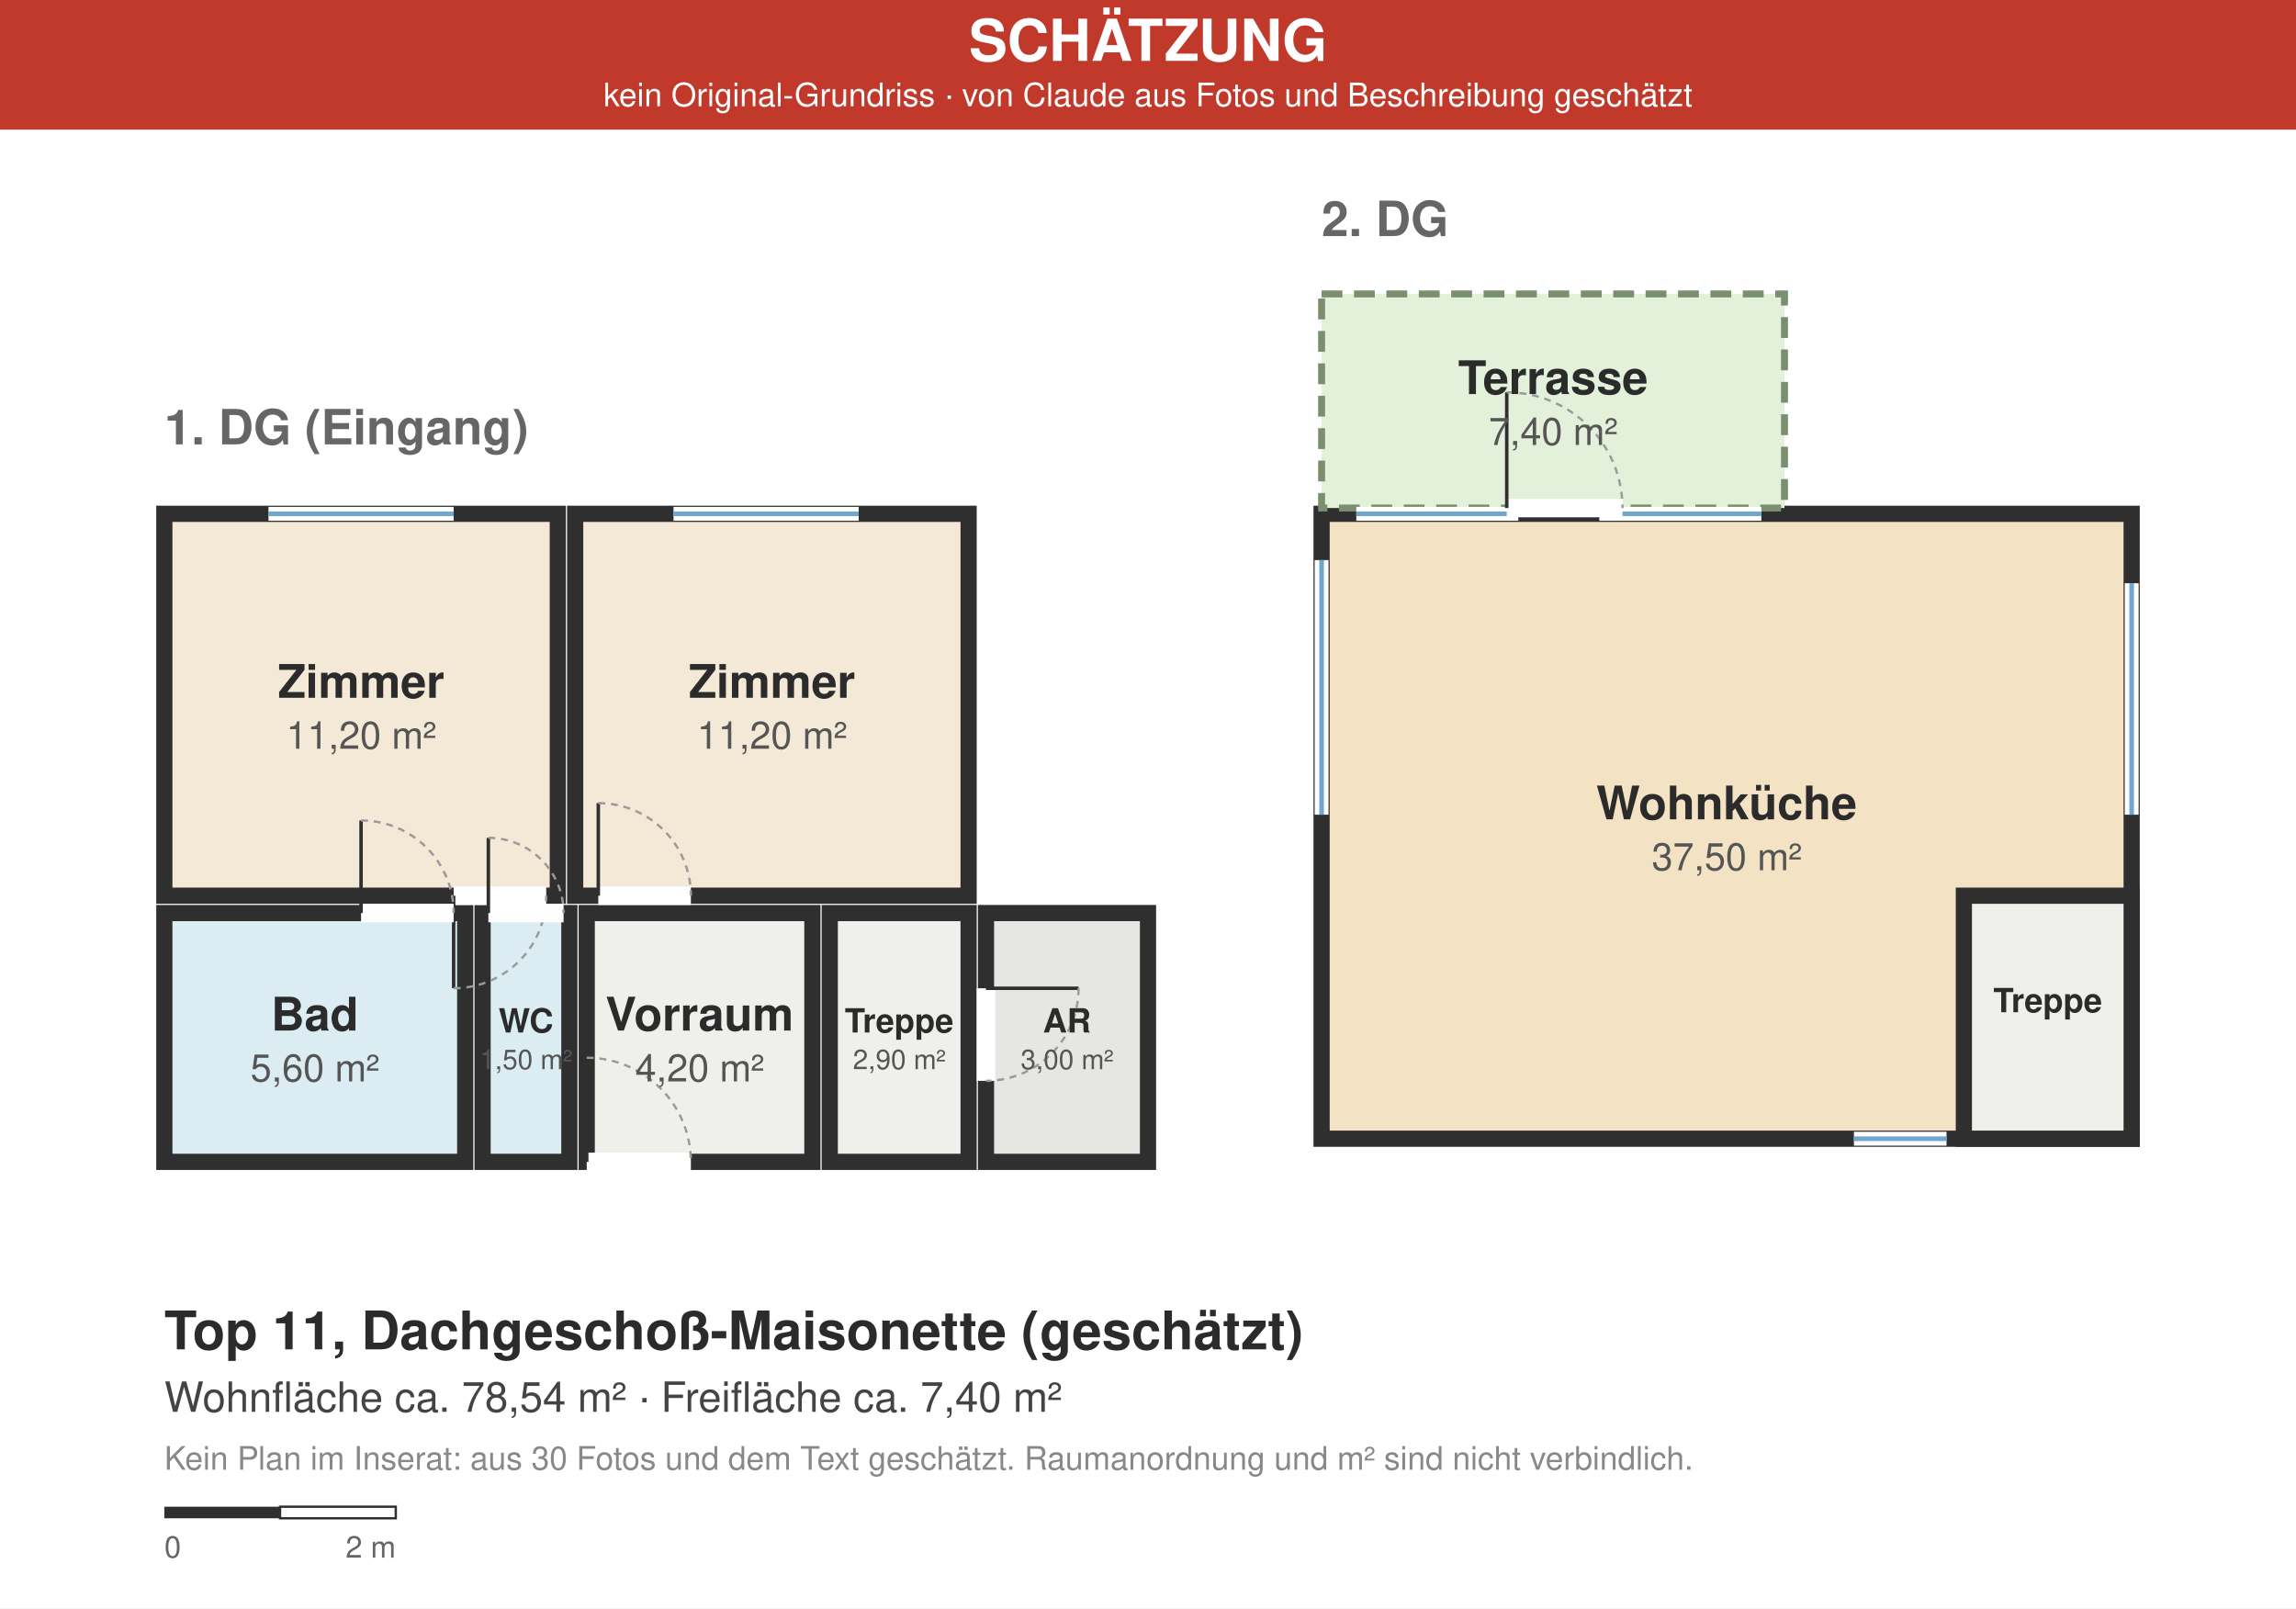
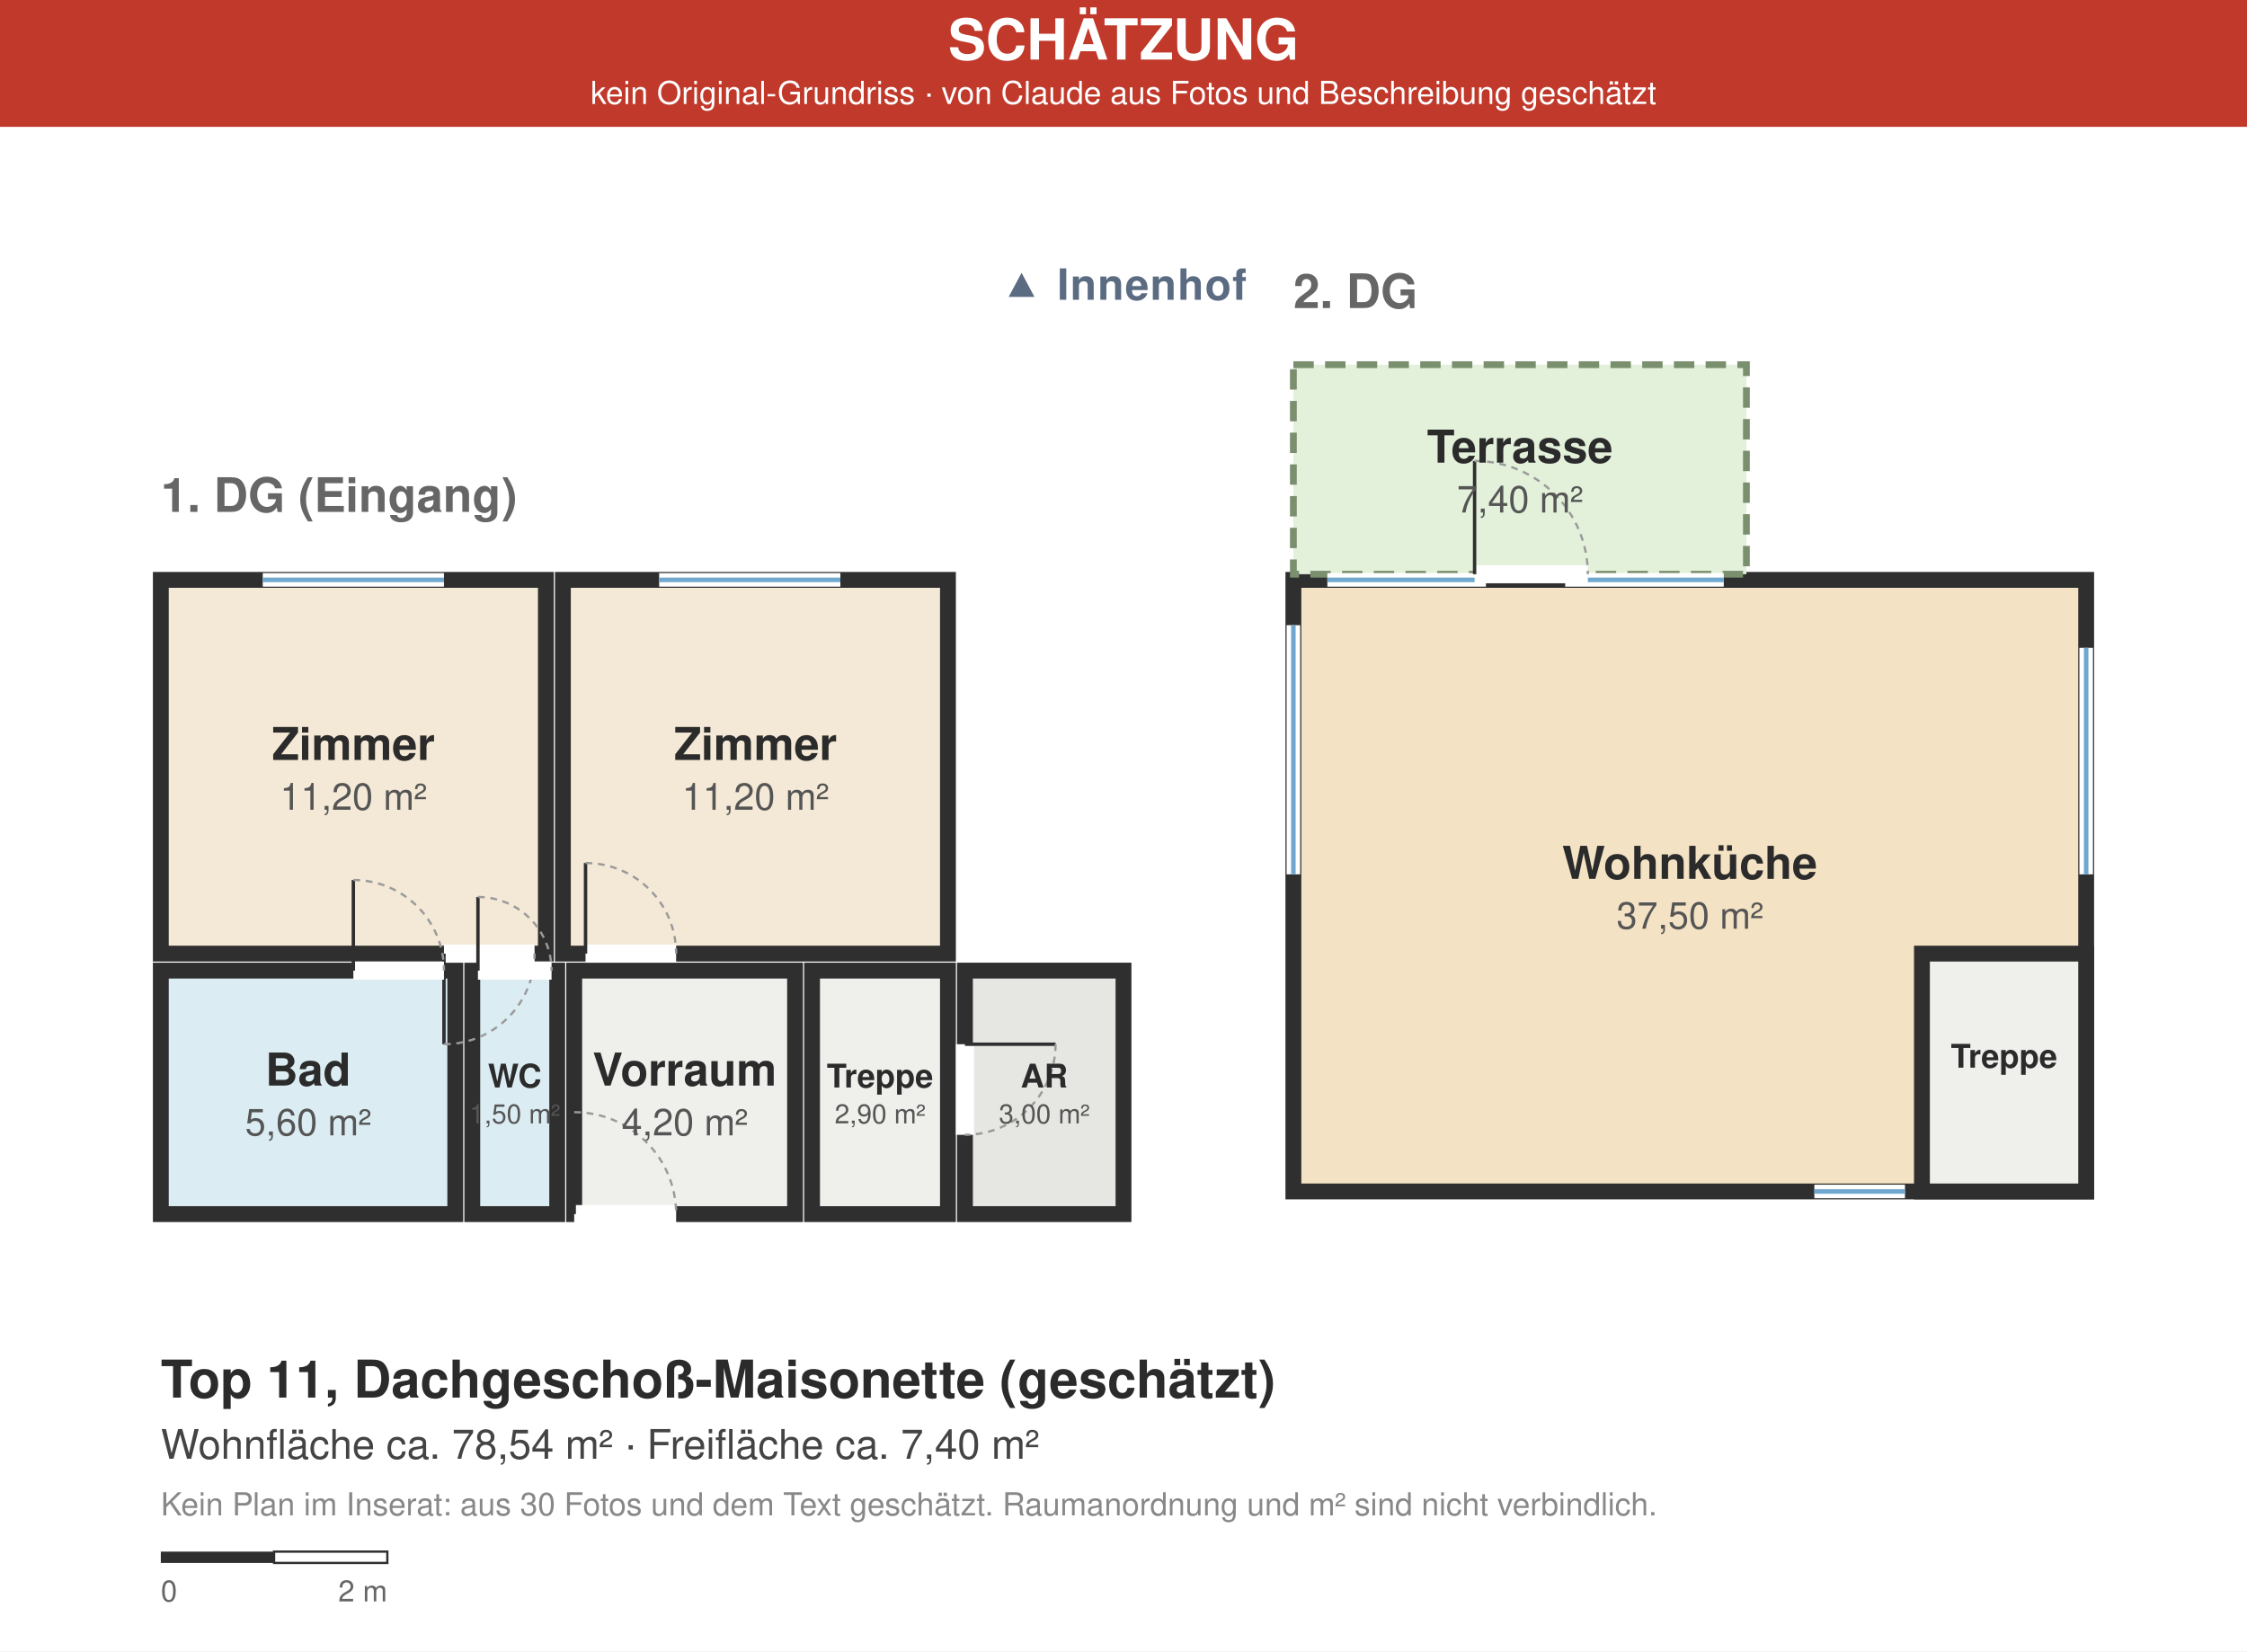
- <svg xmlns="http://www.w3.org/2000/svg" width="1984" height="1390" viewBox="0 0 1984 1390" font-family="Helvetica, Arial, sans-serif">
-   <rect width="1984" height="1390" fill="#ffffff" />
+ <svg xmlns="http://www.w3.org/2000/svg" width="1984" height="1458" viewBox="0 0 1984 1458" font-family="Helvetica, Arial, sans-serif">
+   <rect width="1984" height="1458" fill="#ffffff" />
  <rect x="0" y="0" width="1984" height="112" fill="#c0392b" />
  <text x="992.0" y="52.6" font-size="50.0" font-weight="800" fill="#ffffff" text-anchor="middle">SCHÄTZUNG</text>
  <text x="992.0" y="91.8" font-size="28.0" fill="#ffffff" text-anchor="middle">kein Original-Grundriss · von Claude aus Fotos und Beschreibung geschätzt</text>
-   <polygon points="142.0,444.0 482.0,444.0 482.0,774.0 142.0,774.0" fill="#f4e9d6" stroke="none" />
-   <polygon points="142.0,444.0 482.0,444.0 482.0,774.0 142.0,774.0" fill="none" stroke="#2f2f2f" stroke-width="14.0" stroke-linejoin="miter" />
-   <polygon points="497.0,444.0 837.0,444.0 837.0,774.0 497.0,774.0" fill="#f4e9d6" stroke="none" />
-   <polygon points="497.0,444.0 837.0,444.0 837.0,774.0 497.0,774.0" fill="none" stroke="#2f2f2f" stroke-width="14.0" stroke-linejoin="miter" />
-   <polygon points="142.0,789.0 402.0,789.0 402.0,1004.0 142.0,1004.0" fill="#dcecf3" stroke="none" />
-   <polygon points="142.0,789.0 402.0,789.0 402.0,1004.0 142.0,1004.0" fill="none" stroke="#2f2f2f" stroke-width="14.0" stroke-linejoin="miter" />
-   <polygon points="417.0,789.0 492.0,789.0 492.0,1004.0 417.0,1004.0" fill="#dcecf3" stroke="none" />
-   <polygon points="417.0,789.0 492.0,789.0 492.0,1004.0 417.0,1004.0" fill="none" stroke="#2f2f2f" stroke-width="14.0" stroke-linejoin="miter" />
-   <polygon points="507.0,789.0 702.0,789.0 702.0,1004.0 507.0,1004.0" fill="#efefec" stroke="none" />
-   <polygon points="507.0,789.0 702.0,789.0 702.0,1004.0 507.0,1004.0" fill="none" stroke="#2f2f2f" stroke-width="14.0" stroke-linejoin="miter" />
-   <polygon points="717.0,789.0 837.0,789.0 837.0,1004.0 717.0,1004.0" fill="#efefec" stroke="none" />
-   <polygon points="717.0,789.0 837.0,789.0 837.0,1004.0 717.0,1004.0" fill="none" stroke="#2f2f2f" stroke-width="14.0" stroke-linejoin="miter" />
-   <polygon points="852.0,789.0 992.0,789.0 992.0,1004.0 852.0,1004.0" fill="#e6e6e2" stroke="none" />
-   <polygon points="852.0,789.0 992.0,789.0 992.0,1004.0 852.0,1004.0" fill="none" stroke="#2f2f2f" stroke-width="14.0" stroke-linejoin="miter" />
-   <polygon points="1142.0,444.0 1842.0,444.0 1842.0,984.0 1142.0,984.0" fill="#f3e2c3" stroke="none" />
-   <polygon points="1142.0,444.0 1842.0,444.0 1842.0,984.0 1142.0,984.0" fill="none" stroke="#2f2f2f" stroke-width="14.0" stroke-linejoin="miter" />
-   <polygon points="1697.0,774.0 1842.0,774.0 1842.0,984.0 1697.0,984.0" fill="#efefec" stroke="none" />
-   <polygon points="1697.0,774.0 1842.0,774.0 1842.0,984.0 1697.0,984.0" fill="none" stroke="#2f2f2f" stroke-width="14.0" stroke-linejoin="miter" />
-   <polygon points="1142.0,254.0 1542.0,254.0 1542.0,439.0 1142.0,439.0" fill="#e3f0da" stroke="none" />
-   <polygon points="1142.0,254.0 1542.0,254.0 1542.0,439.0 1142.0,439.0" fill="none" stroke="#7a8f6e" stroke-width="6.0" stroke-linejoin="miter" stroke-dasharray="18 10" />
-   <line x1="232.0" y1="444.0" x2="392.0" y2="444.0" stroke="#ffffff" stroke-width="12.0" />
-   <line x1="232.0" y1="444.0" x2="392.0" y2="444.0" stroke="#6fa7cf" stroke-width="4" />
-   <line x1="582.0" y1="444.0" x2="742.0" y2="444.0" stroke="#ffffff" stroke-width="12.0" />
-   <line x1="582.0" y1="444.0" x2="742.0" y2="444.0" stroke="#6fa7cf" stroke-width="4" />
-   <line x1="1172.0" y1="444.0" x2="1312.0" y2="444.0" stroke="#ffffff" stroke-width="12.0" />
-   <line x1="1172.0" y1="444.0" x2="1312.0" y2="444.0" stroke="#6fa7cf" stroke-width="4" />
-   <line x1="1382.0" y1="444.0" x2="1522.0" y2="444.0" stroke="#ffffff" stroke-width="12.0" />
-   <line x1="1382.0" y1="444.0" x2="1522.0" y2="444.0" stroke="#6fa7cf" stroke-width="4" />
-   <line x1="1142.0" y1="484.0" x2="1142.0" y2="704.0" stroke="#ffffff" stroke-width="12.0" />
-   <line x1="1142.0" y1="484.0" x2="1142.0" y2="704.0" stroke="#6fa7cf" stroke-width="4" />
-   <line x1="1842.0" y1="504.0" x2="1842.0" y2="704.0" stroke="#ffffff" stroke-width="12.0" />
-   <line x1="1842.0" y1="504.0" x2="1842.0" y2="704.0" stroke="#6fa7cf" stroke-width="4" />
-   <line x1="1602.0" y1="984.0" x2="1682.0" y2="984.0" stroke="#ffffff" stroke-width="12.0" />
-   <line x1="1602.0" y1="984.0" x2="1682.0" y2="984.0" stroke="#6fa7cf" stroke-width="4" />
-   <line x1="392.0" y1="774.0" x2="472.0" y2="774.0" stroke="#ffffff" stroke-width="16.0" />
-   <line x1="392.0" y1="774.0" x2="392.0" y2="854.0" stroke="#2f2f2f" stroke-width="3" />
-   <path d="M 392.0 854.0 A 80.0 80.0 0 0 0 472.0 774.0" fill="none" stroke="#9a9a9a" stroke-width="2" stroke-dasharray="6 5" />
-   <line x1="517.0" y1="774.0" x2="597.0" y2="774.0" stroke="#ffffff" stroke-width="16.0" />
-   <line x1="517.0" y1="774.0" x2="517.0" y2="694.0" stroke="#2f2f2f" stroke-width="3" />
-   <path d="M 517.0 694.0 A 80.0 80.0 0 0 1 597.0 774.0" fill="none" stroke="#9a9a9a" stroke-width="2" stroke-dasharray="6 5" />
-   <line x1="312.0" y1="789.0" x2="392.0" y2="789.0" stroke="#ffffff" stroke-width="16.0" />
-   <line x1="312.0" y1="789.0" x2="312.0" y2="709.0" stroke="#2f2f2f" stroke-width="3" />
-   <path d="M 312.0 709.0 A 80.0 80.0 0 0 1 392.0 789.0" fill="none" stroke="#9a9a9a" stroke-width="2" stroke-dasharray="6 5" />
-   <line x1="422.0" y1="789.0" x2="487.0" y2="789.0" stroke="#ffffff" stroke-width="16.0" />
-   <line x1="422.0" y1="789.0" x2="422.0" y2="724.0" stroke="#2f2f2f" stroke-width="3" />
-   <path d="M 422.0 724.0 A 65.0 65.0 0 0 1 487.0 789.0" fill="none" stroke="#9a9a9a" stroke-width="2" stroke-dasharray="6 5" />
-   <line x1="852.0" y1="854.0" x2="852.0" y2="934.0" stroke="#ffffff" stroke-width="16.0" />
-   <line x1="852.0" y1="854.0" x2="932.0" y2="854.0" stroke="#2f2f2f" stroke-width="3" />
-   <path d="M 932.0 854.0 A 80.0 80.0 0 0 1 852.0 934.0" fill="none" stroke="#9a9a9a" stroke-width="2" stroke-dasharray="6 5" />
-   <line x1="507.0" y1="1004.0" x2="597.0" y2="1004.0" stroke="#ffffff" stroke-width="16.0" />
-   <line x1="507.0" y1="1004.0" x2="507.0" y2="914.0" stroke="#2f2f2f" stroke-width="3" />
-   <path d="M 507.0 914.0 A 90.0 90.0 0 0 1 597.0 1004.0" fill="none" stroke="#9a9a9a" stroke-width="2" stroke-dasharray="6 5" />
-   <line x1="1302.0" y1="439.0" x2="1402.0" y2="439.0" stroke="#ffffff" stroke-width="16.0" />
-   <line x1="1302.0" y1="439.0" x2="1302.0" y2="339.0" stroke="#2f2f2f" stroke-width="3" />
-   <path d="M 1302.0 339.0 A 100.0 100.0 0 0 1 1402.0 439.0" fill="none" stroke="#9a9a9a" stroke-width="2" stroke-dasharray="6 5" />
-   <text x="312.0" y="603.0" font-size="40.0" font-weight="700" fill="#2b2b2b" text-anchor="middle">Zimmer</text>
-   <text x="312.0" y="647.0" font-size="32.8" fill="#555" text-anchor="middle">11,20 m²</text>
-   <text x="667.0" y="603.0" font-size="40.0" font-weight="700" fill="#2b2b2b" text-anchor="middle">Zimmer</text>
-   <text x="667.0" y="647.0" font-size="32.8" fill="#555" text-anchor="middle">11,20 m²</text>
-   <text x="272.0" y="890.5" font-size="40.0" font-weight="700" fill="#2b2b2b" text-anchor="middle">Bad</text>
-   <text x="272.0" y="934.5" font-size="32.8" fill="#555" text-anchor="middle">5,60 m²</text>
-   <text x="454.5" y="892.2" font-size="28.8" font-weight="700" fill="#2b2b2b" text-anchor="middle">WC</text>
-   <text x="454.5" y="923.9" font-size="23.6" fill="#555" text-anchor="middle">1,50 m²</text>
-   <text x="604.5" y="890.5" font-size="40.0" font-weight="700" fill="#2b2b2b" text-anchor="middle">Vorraum</text>
-   <text x="604.5" y="934.5" font-size="32.8" fill="#555" text-anchor="middle">4,20 m²</text>
-   <text x="777.0" y="892.2" font-size="28.8" font-weight="700" fill="#2b2b2b" text-anchor="middle">Treppe</text>
-   <text x="777.0" y="923.9" font-size="23.6" fill="#555" text-anchor="middle">2,90 m²</text>
-   <text x="922.0" y="892.2" font-size="28.8" font-weight="700" fill="#2b2b2b" text-anchor="middle">AR</text>
-   <text x="922.0" y="923.9" font-size="23.6" fill="#555" text-anchor="middle">3,00 m²</text>
-   <text x="1492.0" y="708.0" font-size="40.0" font-weight="700" fill="#2b2b2b" text-anchor="middle">Wohnküche</text>
-   <text x="1492.0" y="752.0" font-size="32.8" fill="#555" text-anchor="middle">37,50 m²</text>
-   <text x="1769.5" y="874.7" font-size="28.8" font-weight="700" fill="#2b2b2b" text-anchor="middle">Treppe</text>
-   <text x="1342.0" y="340.5" font-size="40.0" font-weight="700" fill="#2b2b2b" text-anchor="middle">Terrasse</text>
-   <text x="1342.0" y="384.5" font-size="32.8" fill="#555" text-anchor="middle">7,40 m²</text>
-   <text x="142.0" y="384.0" font-size="42.0" font-weight="700" fill="#666" text-anchor="start">1. DG (Eingang)</text>
-   <text x="1142.0" y="204.0" font-size="42.0" font-weight="700" fill="#666" text-anchor="start">2. DG</text>
-   <text x="142.0" y="1166.0" font-size="46.0" font-weight="700" fill="#2b2b2b">Top 11, Dachgeschoß-Maisonette (geschätzt)</text>
-   <text x="142.0" y="1220.0" font-size="36.0" fill="#444">Wohnfläche ca. 78,54 m² · Freifläche ca. 7,40 m²</text>
-   <text x="142.0" y="1270.0" font-size="28.0" fill="#888">Kein Plan im Inserat: aus 30 Fotos und dem Text geschätzt. Raumanordnung und m² sind nicht verbindlich.</text>
-   <rect x="142.0" y="1302.0" width="100.0" height="10" fill="#2f2f2f" />
-   <rect x="242.0" y="1302.0" width="100.0" height="10" fill="#ffffff" stroke="#2f2f2f" stroke-width="2" />
-   <text x="142.0" y="1346.0" font-size="26.0" fill="#666">0</text>
-   <text x="342.0" y="1346.0" font-size="26.0" fill="#666" text-anchor="end">2 m</text>
+   <polygon points="142.0,512.0 482.0,512.0 482.0,842.0 142.0,842.0" fill="#f4e9d6" stroke="none" />
+   <polygon points="142.0,512.0 482.0,512.0 482.0,842.0 142.0,842.0" fill="none" stroke="#2f2f2f" stroke-width="14.0" stroke-linejoin="miter" />
+   <polygon points="497.0,512.0 837.0,512.0 837.0,842.0 497.0,842.0" fill="#f4e9d6" stroke="none" />
+   <polygon points="497.0,512.0 837.0,512.0 837.0,842.0 497.0,842.0" fill="none" stroke="#2f2f2f" stroke-width="14.0" stroke-linejoin="miter" />
+   <polygon points="142.0,857.0 402.0,857.0 402.0,1072.0 142.0,1072.0" fill="#dcecf3" stroke="none" />
+   <polygon points="142.0,857.0 402.0,857.0 402.0,1072.0 142.0,1072.0" fill="none" stroke="#2f2f2f" stroke-width="14.0" stroke-linejoin="miter" />
+   <polygon points="417.0,857.0 492.0,857.0 492.0,1072.0 417.0,1072.0" fill="#dcecf3" stroke="none" />
+   <polygon points="417.0,857.0 492.0,857.0 492.0,1072.0 417.0,1072.0" fill="none" stroke="#2f2f2f" stroke-width="14.0" stroke-linejoin="miter" />
+   <polygon points="507.0,857.0 702.0,857.0 702.0,1072.0 507.0,1072.0" fill="#efefec" stroke="none" />
+   <polygon points="507.0,857.0 702.0,857.0 702.0,1072.0 507.0,1072.0" fill="none" stroke="#2f2f2f" stroke-width="14.0" stroke-linejoin="miter" />
+   <polygon points="717.0,857.0 837.0,857.0 837.0,1072.0 717.0,1072.0" fill="#efefec" stroke="none" />
+   <polygon points="717.0,857.0 837.0,857.0 837.0,1072.0 717.0,1072.0" fill="none" stroke="#2f2f2f" stroke-width="14.0" stroke-linejoin="miter" />
+   <polygon points="852.0,857.0 992.0,857.0 992.0,1072.0 852.0,1072.0" fill="#e6e6e2" stroke="none" />
+   <polygon points="852.0,857.0 992.0,857.0 992.0,1072.0 852.0,1072.0" fill="none" stroke="#2f2f2f" stroke-width="14.0" stroke-linejoin="miter" />
+   <polygon points="1142.0,512.0 1842.0,512.0 1842.0,1052.0 1142.0,1052.0" fill="#f3e2c3" stroke="none" />
+   <polygon points="1142.0,512.0 1842.0,512.0 1842.0,1052.0 1142.0,1052.0" fill="none" stroke="#2f2f2f" stroke-width="14.0" stroke-linejoin="miter" />
+   <polygon points="1697.0,842.0 1842.0,842.0 1842.0,1052.0 1697.0,1052.0" fill="#efefec" stroke="none" />
+   <polygon points="1697.0,842.0 1842.0,842.0 1842.0,1052.0 1697.0,1052.0" fill="none" stroke="#2f2f2f" stroke-width="14.0" stroke-linejoin="miter" />
+   <polygon points="1142.0,322.0 1542.0,322.0 1542.0,507.0 1142.0,507.0" fill="#e3f0da" stroke="none" />
+   <polygon points="1142.0,322.0 1542.0,322.0 1542.0,507.0 1142.0,507.0" fill="none" stroke="#7a8f6e" stroke-width="6.0" stroke-linejoin="miter" stroke-dasharray="18 10" />
+   <line x1="232.0" y1="512.0" x2="392.0" y2="512.0" stroke="#ffffff" stroke-width="12.0" />
+   <line x1="232.0" y1="512.0" x2="392.0" y2="512.0" stroke="#6fa7cf" stroke-width="4" />
+   <line x1="582.0" y1="512.0" x2="742.0" y2="512.0" stroke="#ffffff" stroke-width="12.0" />
+   <line x1="582.0" y1="512.0" x2="742.0" y2="512.0" stroke="#6fa7cf" stroke-width="4" />
+   <line x1="1172.0" y1="512.0" x2="1312.0" y2="512.0" stroke="#ffffff" stroke-width="12.0" />
+   <line x1="1172.0" y1="512.0" x2="1312.0" y2="512.0" stroke="#6fa7cf" stroke-width="4" />
+   <line x1="1382.0" y1="512.0" x2="1522.0" y2="512.0" stroke="#ffffff" stroke-width="12.0" />
+   <line x1="1382.0" y1="512.0" x2="1522.0" y2="512.0" stroke="#6fa7cf" stroke-width="4" />
+   <line x1="1142.0" y1="552.0" x2="1142.0" y2="772.0" stroke="#ffffff" stroke-width="12.0" />
+   <line x1="1142.0" y1="552.0" x2="1142.0" y2="772.0" stroke="#6fa7cf" stroke-width="4" />
+   <line x1="1842.0" y1="572.0" x2="1842.0" y2="772.0" stroke="#ffffff" stroke-width="12.0" />
+   <line x1="1842.0" y1="572.0" x2="1842.0" y2="772.0" stroke="#6fa7cf" stroke-width="4" />
+   <line x1="1602.0" y1="1052.0" x2="1682.0" y2="1052.0" stroke="#ffffff" stroke-width="12.0" />
+   <line x1="1602.0" y1="1052.0" x2="1682.0" y2="1052.0" stroke="#6fa7cf" stroke-width="4" />
+   <line x1="392.0" y1="842.0" x2="472.0" y2="842.0" stroke="#ffffff" stroke-width="16.0" />
+   <line x1="392.0" y1="842.0" x2="392.0" y2="922.0" stroke="#2f2f2f" stroke-width="3" />
+   <path d="M 392.0 922.0 A 80.0 80.0 0 0 0 472.0 842.0" fill="none" stroke="#9a9a9a" stroke-width="2" stroke-dasharray="6 5" />
+   <line x1="517.0" y1="842.0" x2="597.0" y2="842.0" stroke="#ffffff" stroke-width="16.0" />
+   <line x1="517.0" y1="842.0" x2="517.0" y2="762.0" stroke="#2f2f2f" stroke-width="3" />
+   <path d="M 517.0 762.0 A 80.0 80.0 0 0 1 597.0 842.0" fill="none" stroke="#9a9a9a" stroke-width="2" stroke-dasharray="6 5" />
+   <line x1="312.0" y1="857.0" x2="392.0" y2="857.0" stroke="#ffffff" stroke-width="16.0" />
+   <line x1="312.0" y1="857.0" x2="312.0" y2="777.0" stroke="#2f2f2f" stroke-width="3" />
+   <path d="M 312.0 777.0 A 80.0 80.0 0 0 1 392.0 857.0" fill="none" stroke="#9a9a9a" stroke-width="2" stroke-dasharray="6 5" />
+   <line x1="422.0" y1="857.0" x2="487.0" y2="857.0" stroke="#ffffff" stroke-width="16.0" />
+   <line x1="422.0" y1="857.0" x2="422.0" y2="792.0" stroke="#2f2f2f" stroke-width="3" />
+   <path d="M 422.0 792.0 A 65.0 65.0 0 0 1 487.0 857.0" fill="none" stroke="#9a9a9a" stroke-width="2" stroke-dasharray="6 5" />
+   <line x1="852.0" y1="922.0" x2="852.0" y2="1002.0" stroke="#ffffff" stroke-width="16.0" />
+   <line x1="852.0" y1="922.0" x2="932.0" y2="922.0" stroke="#2f2f2f" stroke-width="3" />
+   <path d="M 932.0 922.0 A 80.0 80.0 0 0 1 852.0 1002.0" fill="none" stroke="#9a9a9a" stroke-width="2" stroke-dasharray="6 5" />
+   <line x1="507.0" y1="1072.0" x2="597.0" y2="1072.0" stroke="#ffffff" stroke-width="16.0" />
+   <line x1="507.0" y1="1072.0" x2="507.0" y2="982.0" stroke="#2f2f2f" stroke-width="3" />
+   <path d="M 507.0 982.0 A 90.0 90.0 0 0 1 597.0 1072.0" fill="none" stroke="#9a9a9a" stroke-width="2" stroke-dasharray="6 5" />
+   <line x1="1302.0" y1="507.0" x2="1402.0" y2="507.0" stroke="#ffffff" stroke-width="16.0" />
+   <line x1="1302.0" y1="507.0" x2="1302.0" y2="407.0" stroke="#2f2f2f" stroke-width="3" />
+   <path d="M 1302.0 407.0 A 100.0 100.0 0 0 1 1402.0 507.0" fill="none" stroke="#9a9a9a" stroke-width="2" stroke-dasharray="6 5" />
+   <text x="312.0" y="671.0" font-size="40.0" font-weight="700" fill="#2b2b2b" text-anchor="middle">Zimmer</text>
+   <text x="312.0" y="715.0" font-size="32.8" fill="#555" text-anchor="middle">11,20 m²</text>
+   <text x="667.0" y="671.0" font-size="40.0" font-weight="700" fill="#2b2b2b" text-anchor="middle">Zimmer</text>
+   <text x="667.0" y="715.0" font-size="32.8" fill="#555" text-anchor="middle">11,20 m²</text>
+   <text x="272.0" y="958.5" font-size="40.0" font-weight="700" fill="#2b2b2b" text-anchor="middle">Bad</text>
+   <text x="272.0" y="1002.5" font-size="32.8" fill="#555" text-anchor="middle">5,60 m²</text>
+   <text x="454.5" y="960.2" font-size="28.8" font-weight="700" fill="#2b2b2b" text-anchor="middle">WC</text>
+   <text x="454.5" y="991.9" font-size="23.6" fill="#555" text-anchor="middle">1,50 m²</text>
+   <text x="604.5" y="958.5" font-size="40.0" font-weight="700" fill="#2b2b2b" text-anchor="middle">Vorraum</text>
+   <text x="604.5" y="1002.5" font-size="32.8" fill="#555" text-anchor="middle">4,20 m²</text>
+   <text x="777.0" y="960.2" font-size="28.8" font-weight="700" fill="#2b2b2b" text-anchor="middle">Treppe</text>
+   <text x="777.0" y="991.9" font-size="23.6" fill="#555" text-anchor="middle">2,90 m²</text>
+   <text x="922.0" y="960.2" font-size="28.8" font-weight="700" fill="#2b2b2b" text-anchor="middle">AR</text>
+   <text x="922.0" y="991.9" font-size="23.6" fill="#555" text-anchor="middle">3,00 m²</text>
+   <text x="1492.0" y="776.0" font-size="40.0" font-weight="700" fill="#2b2b2b" text-anchor="middle">Wohnküche</text>
+   <text x="1492.0" y="820.0" font-size="32.8" fill="#555" text-anchor="middle">37,50 m²</text>
+   <text x="1769.5" y="942.7" font-size="28.8" font-weight="700" fill="#2b2b2b" text-anchor="middle">Treppe</text>
+   <text x="1342.0" y="408.5" font-size="40.0" font-weight="700" fill="#2b2b2b" text-anchor="middle">Terrasse</text>
+   <text x="1342.0" y="452.5" font-size="32.8" fill="#555" text-anchor="middle">7,40 m²</text>
+   <text x="142.0" y="452.0" font-size="42.0" font-weight="700" fill="#666" text-anchor="start">1. DG (Eingang)</text>
+   <text x="1142.0" y="272.0" font-size="42.0" font-weight="700" fill="#666" text-anchor="start">2. DG</text>
+   <text x="992.0" y="264.7" font-size="38.0" font-weight="700" fill="#5b6b82" letter-spacing="1" text-anchor="middle">▲ Innenhof</text>
+   <text x="142.0" y="1234.0" font-size="46.0" font-weight="700" fill="#2b2b2b">Top 11, Dachgeschoß-Maisonette (geschätzt)</text>
+   <text x="142.0" y="1288.0" font-size="36.0" fill="#444">Wohnfläche ca. 78,54 m² · Freifläche ca. 7,40 m²</text>
+   <text x="142.0" y="1338.0" font-size="28.0" fill="#888">Kein Plan im Inserat: aus 30 Fotos und dem Text geschätzt. Raumanordnung und m² sind nicht verbindlich.</text>
+   <rect x="142.0" y="1370.0" width="100.0" height="10" fill="#2f2f2f" />
+   <rect x="242.0" y="1370.0" width="100.0" height="10" fill="#ffffff" stroke="#2f2f2f" stroke-width="2" />
+   <text x="142.0" y="1414.0" font-size="26.0" fill="#666">0</text>
+   <text x="342.0" y="1414.0" font-size="26.0" fill="#666" text-anchor="end">2 m</text>
</svg>
